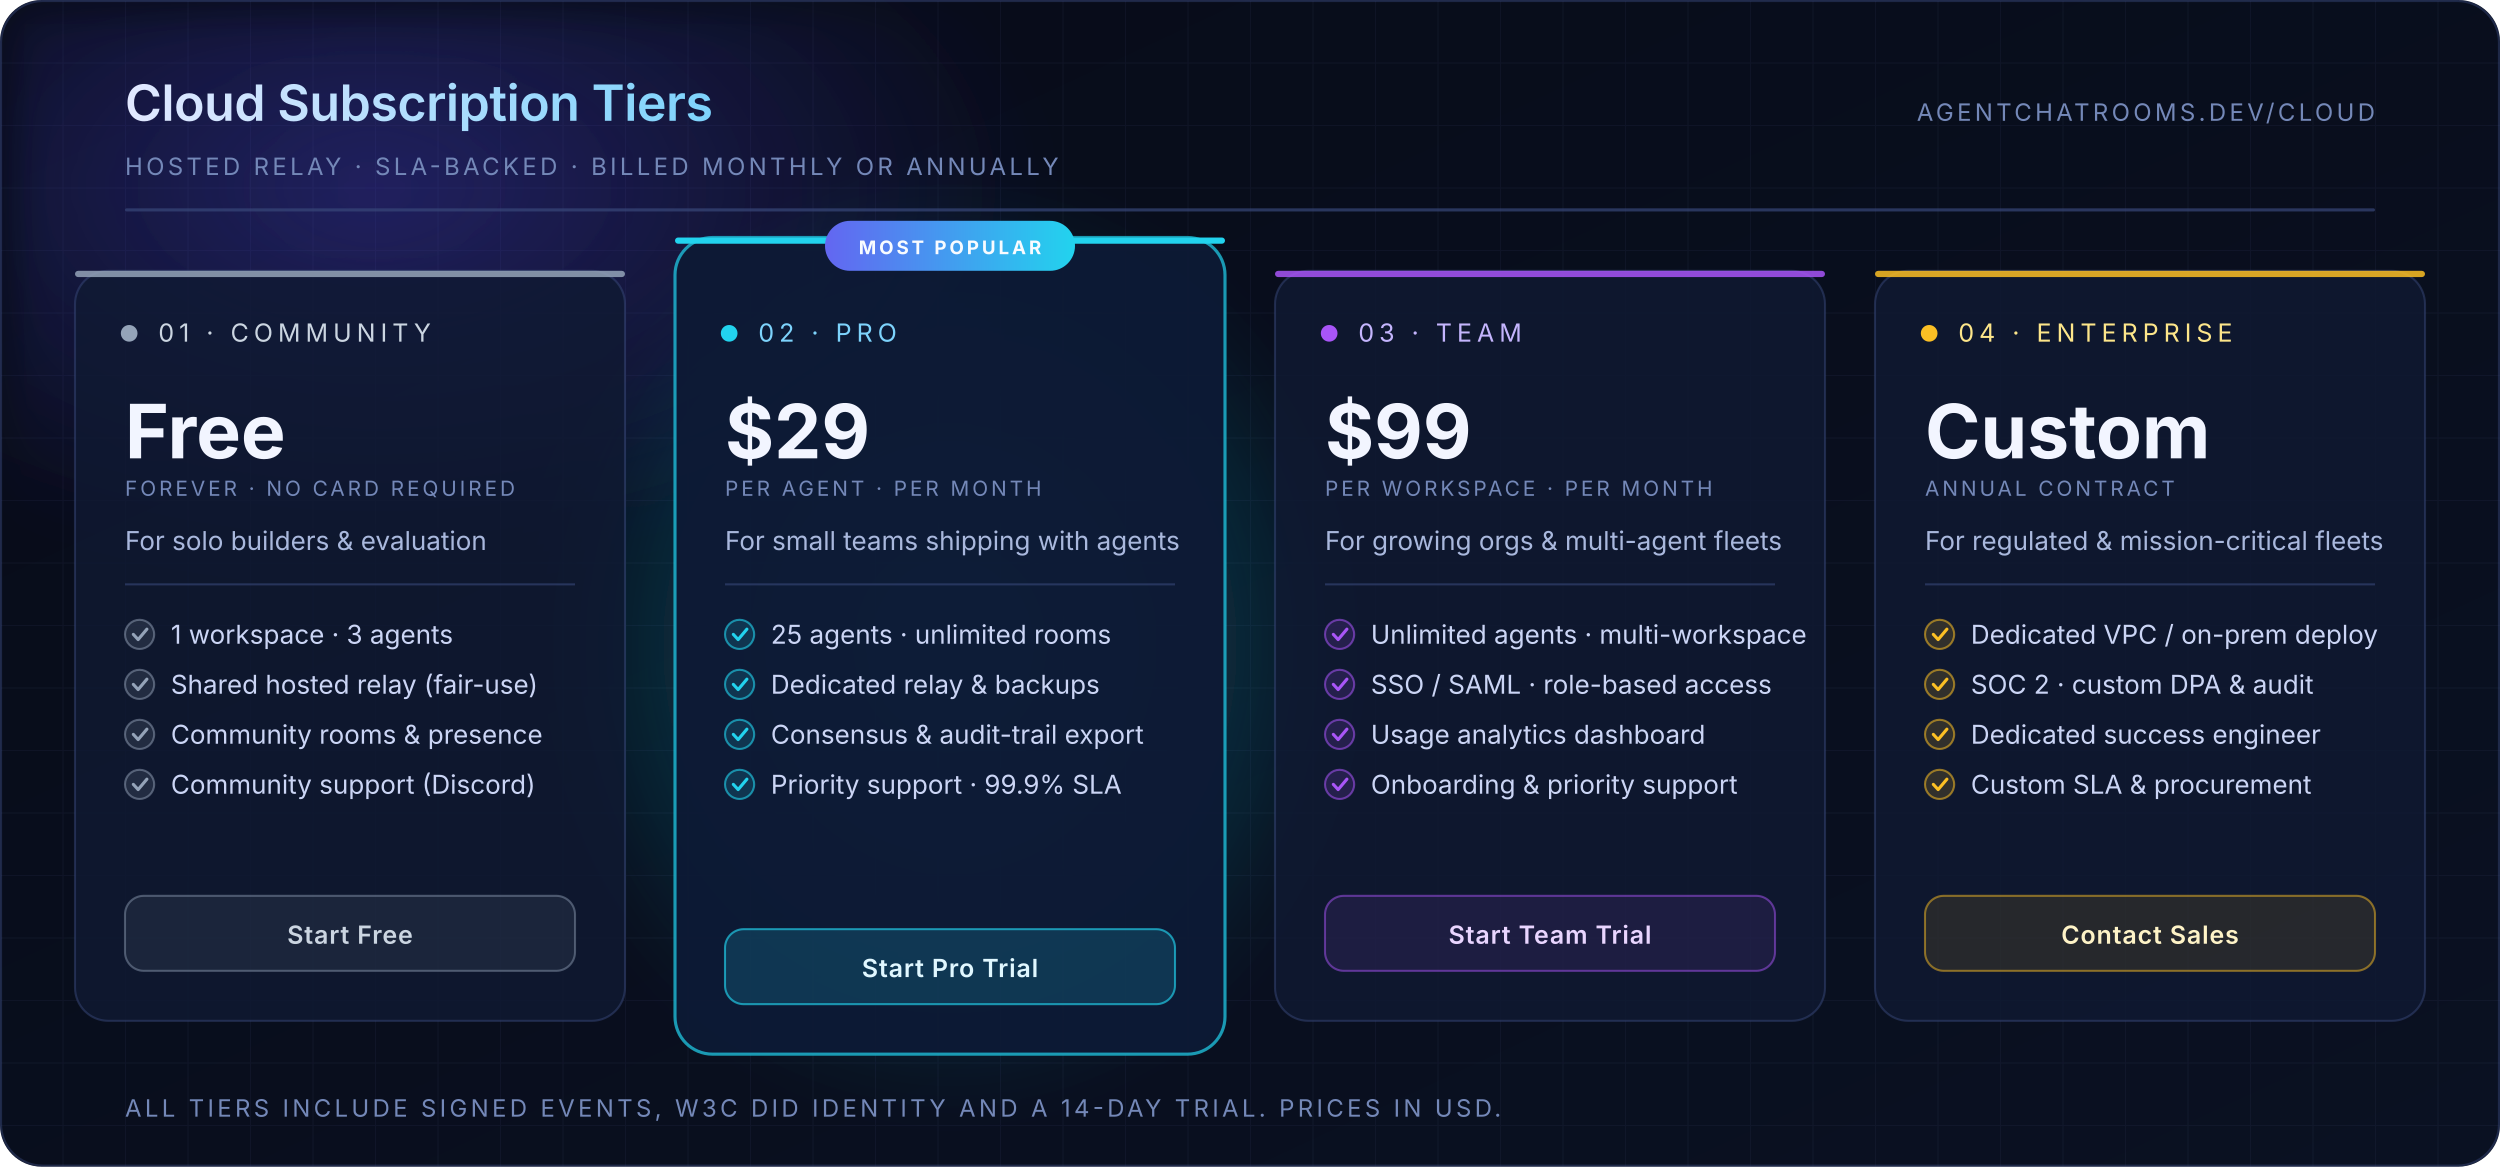
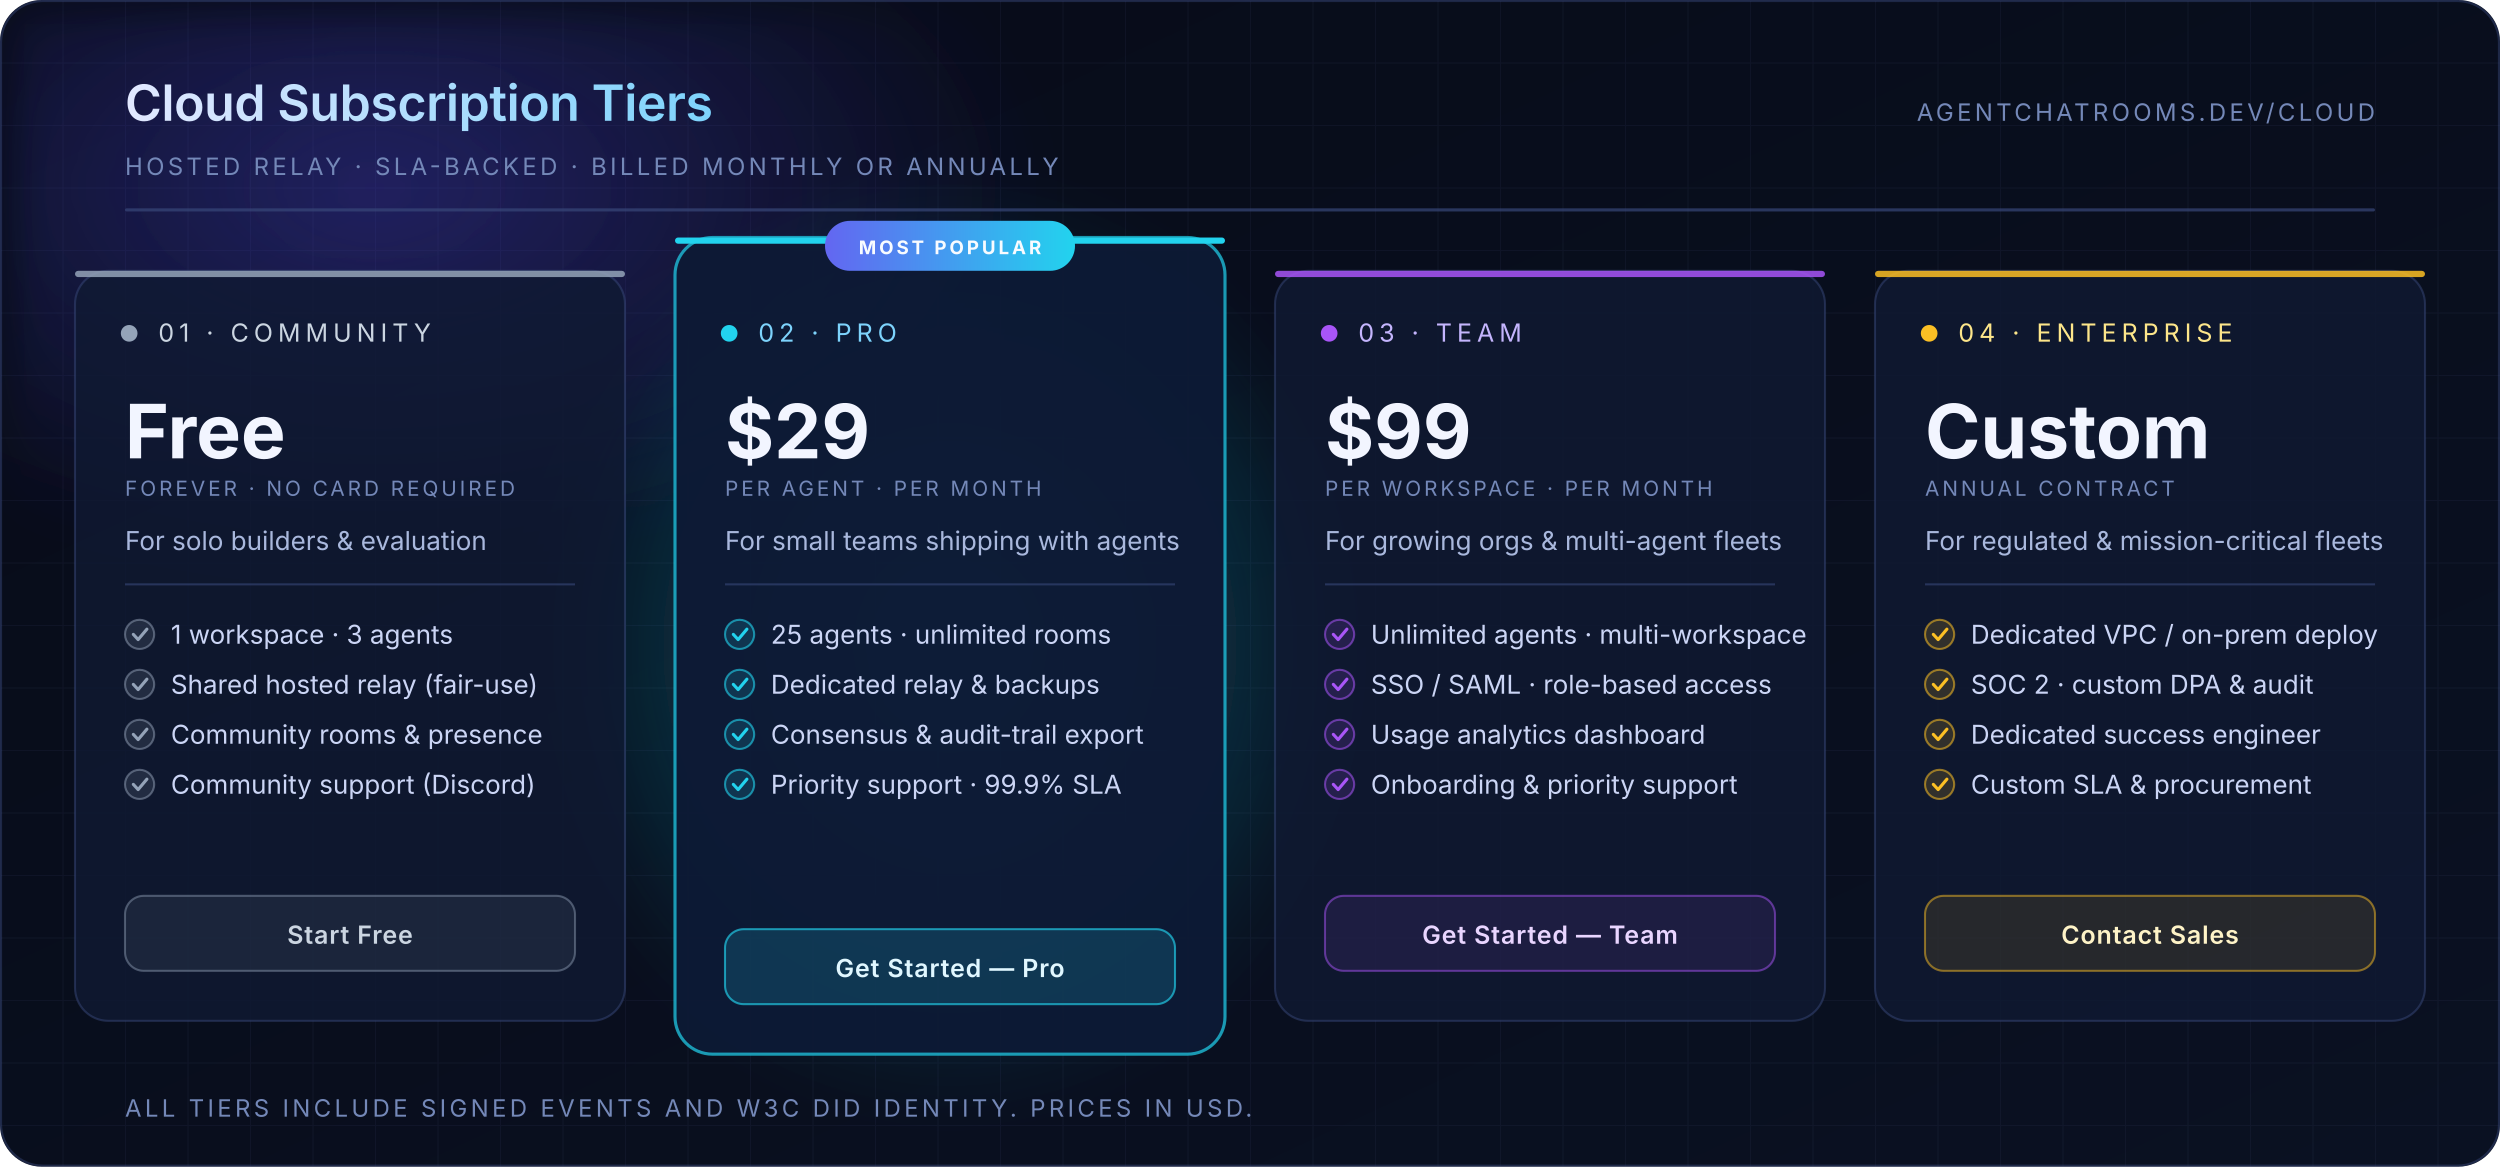
<svg xmlns="http://www.w3.org/2000/svg" width="1200" height="560" viewBox="0 0 1200 560" role="img" aria-label="ACR Cloud subscription tiers — Community, Pro, Team and Enterprise plans for hosted presence, messaging and multi-agent consensus">
  <defs>
    <linearGradient id="prc-bg" x1="0" y1="0" x2="1" y2="1">
      <stop offset="0%" stop-color="#070b18" />
      <stop offset="100%" stop-color="#0a1122" />
    </linearGradient>
    <linearGradient id="prc-heading" x1="0" y1="0" x2="1" y2="0">
      <stop offset="0%" stop-color="#e2e8ff" />
      <stop offset="100%" stop-color="#7dd3fc" />
    </linearGradient>
    <pattern id="prc-grid" width="30" height="30" patternUnits="userSpaceOnUse">
      <path d="M30 0H0V30" fill="none" stroke="#8ea0ff" stroke-opacity="0.05" stroke-width="1" />
    </pattern>
    <clipPath id="prc-clip">
      <rect width="1200" height="560" rx="20" />
    </clipPath>
    <radialGradient id="prc-aurora" cx="50%" cy="50%" r="50%">
      <stop offset="0%" stop-color="#4f46e5" stop-opacity="0.35" />
      <stop offset="100%" stop-color="#4f46e5" stop-opacity="0" />
    </radialGradient>
    <radialGradient id="prc-pro-glow" cx="50%" cy="50%" r="50%">
      <stop offset="0%" stop-color="#22d3ee" stop-opacity="0.4" />
      <stop offset="100%" stop-color="#22d3ee" stop-opacity="0" />
    </radialGradient>
    <linearGradient id="prc-ribbon" x1="0" y1="0" x2="1" y2="0">
      <stop offset="0%" stop-color="#6366f1" />
      <stop offset="100%" stop-color="#22d3ee" />
    </linearGradient>
    <filter id="prc-soft" x="-60%" y="-60%" width="220%" height="220%">
      <feGaussianBlur stdDeviation="14" />
    </filter>
    <style>
      .prc-fs { font-family: 'Segoe UI', Inter, 'Helvetica Neue', Arial, sans-serif; }
      .card { fill: #101a33; fill-opacity: .8; stroke: #38487a; stroke-opacity: .5; }
      .tier-label { font-size: 12px; letter-spacing: 2.4px; }
      .price { font-size: 36px; font-weight: 700; fill: #f2f5ff; }
      .price-suffix { font-size: 10px; fill: #7488b8; letter-spacing: 1.4px; }
      .tier-desc { font-size: 12.5px; fill: #a9b8dd; }
      .feature { font-size: 12.5px; fill: #cbd5f5; }
      .muted { font-size: 11.5px; fill: #7488b8; letter-spacing: 1.6px; }
      .cta-label { font-size: 12px; font-weight: 600; letter-spacing: .4px; }

      @keyframes prc-in { from { opacity: 0; transform: translateY(16px); } to { opacity: 1; transform: translateY(0); } }
      @keyframes prc-rule { from { transform: scaleX(0); } to { transform: scaleX(1); } }
      @keyframes prc-pulse { 0%,100% { opacity: .35; } 50% { opacity: .95; } }
      @keyframes prc-breathe { 0%,100% { transform: scale(1); opacity: .55; } 50% { transform: scale(1.06); opacity: .9; } }
      @keyframes prc-drift { 0%,100% { transform: translate(0,0); } 50% { transform: translate(30px,18px); } }

      .card-in { animation: prc-in .75s cubic-bezier(.2,.8,.25,1) both; }
      .rule { transform-origin: 60px 0; animation: prc-rule 1.2s cubic-bezier(.2,.8,.25,1) .2s both; }
      .pulse { animation: prc-pulse 2.6s ease-in-out infinite; }
      .pro-glow { transform-origin: 456px 310px; animation: prc-breathe 5s ease-in-out infinite; }
      .aurora { animation: prc-drift 20s ease-in-out infinite; }

      @media (prefers-reduced-motion: reduce) {
        .card-in, .rule, .pulse, .pro-glow, .aurora { animation: none; }
      }
    </style>
  </defs>
  <g clip-path="url(#prc-clip)" class="prc-fs">
    <rect width="1200" height="560" fill="url(#prc-bg)" />
    <rect width="1200" height="560" fill="url(#prc-grid)" />
    <g filter="url(#prc-soft)">
      <ellipse class="aurora" cx="180" cy="90" rx="320" ry="180" fill="url(#prc-aurora)" />
    </g>
    <ellipse class="pro-glow" cx="456" cy="310" rx="200" ry="220" fill="url(#prc-pro-glow)" filter="url(#prc-soft)" />
    <text x="60" y="58" fill="url(#prc-heading)" font-size="24" font-weight="600" letter-spacing="-0.2">Cloud Subscription Tiers</text>
    <text x="60" y="84" class="muted">HOSTED RELAY · SLA-BACKED · BILLED MONTHLY OR ANNUALLY</text>
    <text x="1140" y="58" class="muted" text-anchor="end">AGENTCHATROOMS.DEV/CLOUD</text>
    <g class="rule">
      <rect x="60" y="100" width="1080" height="1.5" rx="0.75" fill="#38487a" fill-opacity="0.7" />
    </g>
    <g class="card-in" style="animation-delay:0.00s">
      <rect x="36" y="130" width="264" height="360" rx="16" class="card" />
      <rect x="36" y="130" width="264" height="3" rx="1.5" fill="#94a3b8" fill-opacity="0.85" />
      <circle class="pulse" cx="62" cy="160" r="4" fill="#94a3b8" />
      <text x="76" y="164" class="tier-label" fill="#cbd5e1">01 · COMMUNITY</text>
      <text x="60" y="220" class="price">Free</text>
      <text x="60" y="238" class="price-suffix">FOREVER · NO CARD REQUIRED</text>
      <text x="60" y="264" class="tier-desc">For solo builders &amp; evaluation</text>
      <rect x="60" y="280" width="216" height="1" fill="#38487a" fill-opacity="0.6" />
      <g class="feature">
        <circle cx="67" cy="304.5" r="7" fill="#94a3b8" fill-opacity="0.15" stroke="#94a3b8" stroke-opacity="0.5" />
        <path d="M64 304.5 L66.3 307 L70.5 302" fill="none" stroke="#94a3b8" stroke-width="1.5" stroke-linecap="round" stroke-linejoin="round" />
        <text x="82" y="309">1 workspace · 3 agents</text>
        <circle cx="67" cy="328.5" r="7" fill="#94a3b8" fill-opacity="0.15" stroke="#94a3b8" stroke-opacity="0.5" />
        <path d="M64 328.5 L66.3 331 L70.5 326" fill="none" stroke="#94a3b8" stroke-width="1.5" stroke-linecap="round" stroke-linejoin="round" />
        <text x="82" y="333">Shared hosted relay (fair-use)</text>
        <circle cx="67" cy="352.5" r="7" fill="#94a3b8" fill-opacity="0.15" stroke="#94a3b8" stroke-opacity="0.5" />
        <path d="M64 352.5 L66.3 355 L70.5 350" fill="none" stroke="#94a3b8" stroke-width="1.5" stroke-linecap="round" stroke-linejoin="round" />
        <text x="82" y="357">Community rooms &amp; presence</text>
        <circle cx="67" cy="376.5" r="7" fill="#94a3b8" fill-opacity="0.15" stroke="#94a3b8" stroke-opacity="0.5" />
        <path d="M64 376.5 L66.3 379 L70.5 374" fill="none" stroke="#94a3b8" stroke-width="1.5" stroke-linecap="round" stroke-linejoin="round" />
        <text x="82" y="381">Community support (Discord)</text>
      </g>
      <rect x="60" y="430" width="216" height="36" rx="9" fill="#94a3b8" fill-opacity="0.1" stroke="#94a3b8" stroke-opacity="0.45" />
      <text x="168" y="453" class="cta-label" fill="#cbd5e1" text-anchor="middle">Start Free</text>
    </g>
    <g class="card-in" style="animation-delay:0.08s">
      <rect x="324" y="114" width="264" height="392" rx="18" fill="#0d1a35" fill-opacity="0.95" stroke="#22d3ee" stroke-opacity="0.7" stroke-width="1.5" />
      <rect x="324" y="114" width="264" height="3" rx="1.5" fill="#22d3ee" />
      <rect x="396" y="106" width="120" height="24" rx="12" fill="url(#prc-ribbon)" />
      <text x="456" y="122" font-size="9" font-weight="700" letter-spacing="1.4" fill="#f8fbff" text-anchor="middle">MOST POPULAR</text>
      <circle class="pulse" cx="350" cy="160" r="4" fill="#22d3ee" />
      <text x="364" y="164" class="tier-label" fill="#7dd3fc">02 · PRO</text>
      <text x="348" y="220" class="price">$29</text>
      <text x="348" y="238" class="price-suffix">PER AGENT · PER MONTH</text>
      <text x="348" y="264" class="tier-desc">For small teams shipping with agents</text>
      <rect x="348" y="280" width="216" height="1" fill="#38487a" fill-opacity="0.6" />
      <g class="feature">
        <circle cx="355" cy="304.5" r="7" fill="#22d3ee" fill-opacity="0.15" stroke="#22d3ee" stroke-opacity="0.6" />
        <path d="M352 304.5 L354.3 307 L358.5 302" fill="none" stroke="#22d3ee" stroke-width="1.5" stroke-linecap="round" stroke-linejoin="round" />
        <text x="370" y="309">25 agents · unlimited rooms</text>
        <circle cx="355" cy="328.5" r="7" fill="#22d3ee" fill-opacity="0.15" stroke="#22d3ee" stroke-opacity="0.6" />
        <path d="M352 328.5 L354.3 331 L358.5 326" fill="none" stroke="#22d3ee" stroke-width="1.5" stroke-linecap="round" stroke-linejoin="round" />
        <text x="370" y="333">Dedicated relay &amp; backups</text>
        <circle cx="355" cy="352.5" r="7" fill="#22d3ee" fill-opacity="0.15" stroke="#22d3ee" stroke-opacity="0.6" />
        <path d="M352 352.5 L354.3 355 L358.5 350" fill="none" stroke="#22d3ee" stroke-width="1.5" stroke-linecap="round" stroke-linejoin="round" />
        <text x="370" y="357">Consensus &amp; audit-trail export</text>
        <circle cx="355" cy="376.5" r="7" fill="#22d3ee" fill-opacity="0.15" stroke="#22d3ee" stroke-opacity="0.6" />
        <path d="M352 376.5 L354.3 379 L358.5 374" fill="none" stroke="#22d3ee" stroke-width="1.5" stroke-linecap="round" stroke-linejoin="round" />
        <text x="370" y="381">Priority support · 99.9% SLA</text>
      </g>
      <rect x="348" y="446" width="216" height="36" rx="9" fill="#22d3ee" fill-opacity="0.16" stroke="#22d3ee" stroke-opacity="0.65" />
-       <text x="456" y="469" class="cta-label" fill="#e0f7ff" text-anchor="middle">Start Pro Trial</text>
+       <text x="456" y="469" class="cta-label" fill="#e0f7ff" text-anchor="middle">Get Started — Pro</text>
    </g>
    <g class="card-in" style="animation-delay:0.16s">
      <rect x="612" y="130" width="264" height="360" rx="16" class="card" />
      <rect x="612" y="130" width="264" height="3" rx="1.5" fill="#a855f7" fill-opacity="0.85" />
      <circle class="pulse" cx="638" cy="160" r="4" fill="#a855f7" />
      <text x="652" y="164" class="tier-label" fill="#c4b5fd">03 · TEAM</text>
      <text x="636" y="220" class="price">$99</text>
      <text x="636" y="238" class="price-suffix">PER WORKSPACE · PER MONTH</text>
      <text x="636" y="264" class="tier-desc">For growing orgs &amp; multi-agent fleets</text>
      <rect x="636" y="280" width="216" height="1" fill="#38487a" fill-opacity="0.6" />
      <g class="feature">
        <circle cx="643" cy="304.5" r="7" fill="#a855f7" fill-opacity="0.15" stroke="#a855f7" stroke-opacity="0.55" />
        <path d="M640 304.5 L642.3 307 L646.5 302" fill="none" stroke="#a855f7" stroke-width="1.5" stroke-linecap="round" stroke-linejoin="round" />
        <text x="658" y="309">Unlimited agents · multi-workspace</text>
        <circle cx="643" cy="328.5" r="7" fill="#a855f7" fill-opacity="0.15" stroke="#a855f7" stroke-opacity="0.55" />
        <path d="M640 328.5 L642.3 331 L646.5 326" fill="none" stroke="#a855f7" stroke-width="1.5" stroke-linecap="round" stroke-linejoin="round" />
        <text x="658" y="333">SSO / SAML · role-based access</text>
        <circle cx="643" cy="352.5" r="7" fill="#a855f7" fill-opacity="0.15" stroke="#a855f7" stroke-opacity="0.55" />
        <path d="M640 352.5 L642.3 355 L646.5 350" fill="none" stroke="#a855f7" stroke-width="1.5" stroke-linecap="round" stroke-linejoin="round" />
        <text x="658" y="357">Usage analytics dashboard</text>
        <circle cx="643" cy="376.5" r="7" fill="#a855f7" fill-opacity="0.15" stroke="#a855f7" stroke-opacity="0.55" />
        <path d="M640 376.5 L642.3 379 L646.5 374" fill="none" stroke="#a855f7" stroke-width="1.5" stroke-linecap="round" stroke-linejoin="round" />
        <text x="658" y="381">Onboarding &amp; priority support</text>
      </g>
      <rect x="636" y="430" width="216" height="36" rx="9" fill="#a855f7" fill-opacity="0.1" stroke="#a855f7" stroke-opacity="0.5" />
-       <text x="744" y="453" class="cta-label" fill="#e9d5ff" text-anchor="middle">Start Team Trial</text>
+       <text x="744" y="453" class="cta-label" fill="#e9d5ff" text-anchor="middle">Get Started — Team</text>
    </g>
    <g class="card-in" style="animation-delay:0.24s">
      <rect x="900" y="130" width="264" height="360" rx="16" class="card" />
      <rect x="900" y="130" width="264" height="3" rx="1.5" fill="#fbbf24" fill-opacity="0.85" />
      <circle class="pulse" cx="926" cy="160" r="4" fill="#fbbf24" />
      <text x="940" y="164" class="tier-label" fill="#fde68a">04 · ENTERPRISE</text>
      <text x="924" y="220" class="price">Custom</text>
      <text x="924" y="238" class="price-suffix">ANNUAL CONTRACT</text>
      <text x="924" y="264" class="tier-desc">For regulated &amp; mission-critical fleets</text>
      <rect x="924" y="280" width="216" height="1" fill="#38487a" fill-opacity="0.6" />
      <g class="feature">
        <circle cx="931" cy="304.5" r="7" fill="#fbbf24" fill-opacity="0.15" stroke="#fbbf24" stroke-opacity="0.55" />
        <path d="M928 304.5 L930.3 307 L934.5 302" fill="none" stroke="#fbbf24" stroke-width="1.5" stroke-linecap="round" stroke-linejoin="round" />
        <text x="946" y="309">Dedicated VPC / on-prem deploy</text>
        <circle cx="931" cy="328.5" r="7" fill="#fbbf24" fill-opacity="0.15" stroke="#fbbf24" stroke-opacity="0.55" />
        <path d="M928 328.5 L930.3 331 L934.5 326" fill="none" stroke="#fbbf24" stroke-width="1.5" stroke-linecap="round" stroke-linejoin="round" />
        <text x="946" y="333">SOC 2 · custom DPA &amp; audit</text>
        <circle cx="931" cy="352.5" r="7" fill="#fbbf24" fill-opacity="0.15" stroke="#fbbf24" stroke-opacity="0.55" />
        <path d="M928 352.5 L930.3 355 L934.5 350" fill="none" stroke="#fbbf24" stroke-width="1.5" stroke-linecap="round" stroke-linejoin="round" />
        <text x="946" y="357">Dedicated success engineer</text>
        <circle cx="931" cy="376.5" r="7" fill="#fbbf24" fill-opacity="0.15" stroke="#fbbf24" stroke-opacity="0.55" />
        <path d="M928 376.5 L930.3 379 L934.5 374" fill="none" stroke="#fbbf24" stroke-width="1.5" stroke-linecap="round" stroke-linejoin="round" />
        <text x="946" y="381">Custom SLA &amp; procurement</text>
      </g>
      <rect x="924" y="430" width="216" height="36" rx="9" fill="#fbbf24" fill-opacity="0.1" stroke="#fbbf24" stroke-opacity="0.5" />
      <text x="1032" y="453" class="cta-label" fill="#fef3c7" text-anchor="middle">Contact Sales</text>
    </g>
-     <text x="60" y="536" class="muted">ALL TIERS INCLUDE SIGNED EVENTS, W3C DID IDENTITY AND A 14-DAY TRIAL. PRICES IN USD.</text>
+     <text x="60" y="536" class="muted">ALL TIERS INCLUDE SIGNED EVENTS AND W3C DID IDENTITY. PRICES IN USD.</text>
    <rect x="0.5" y="0.5" width="1199" height="559" rx="20" fill="none" stroke="#38487a" stroke-opacity="0.45" />
  </g>
</svg>
